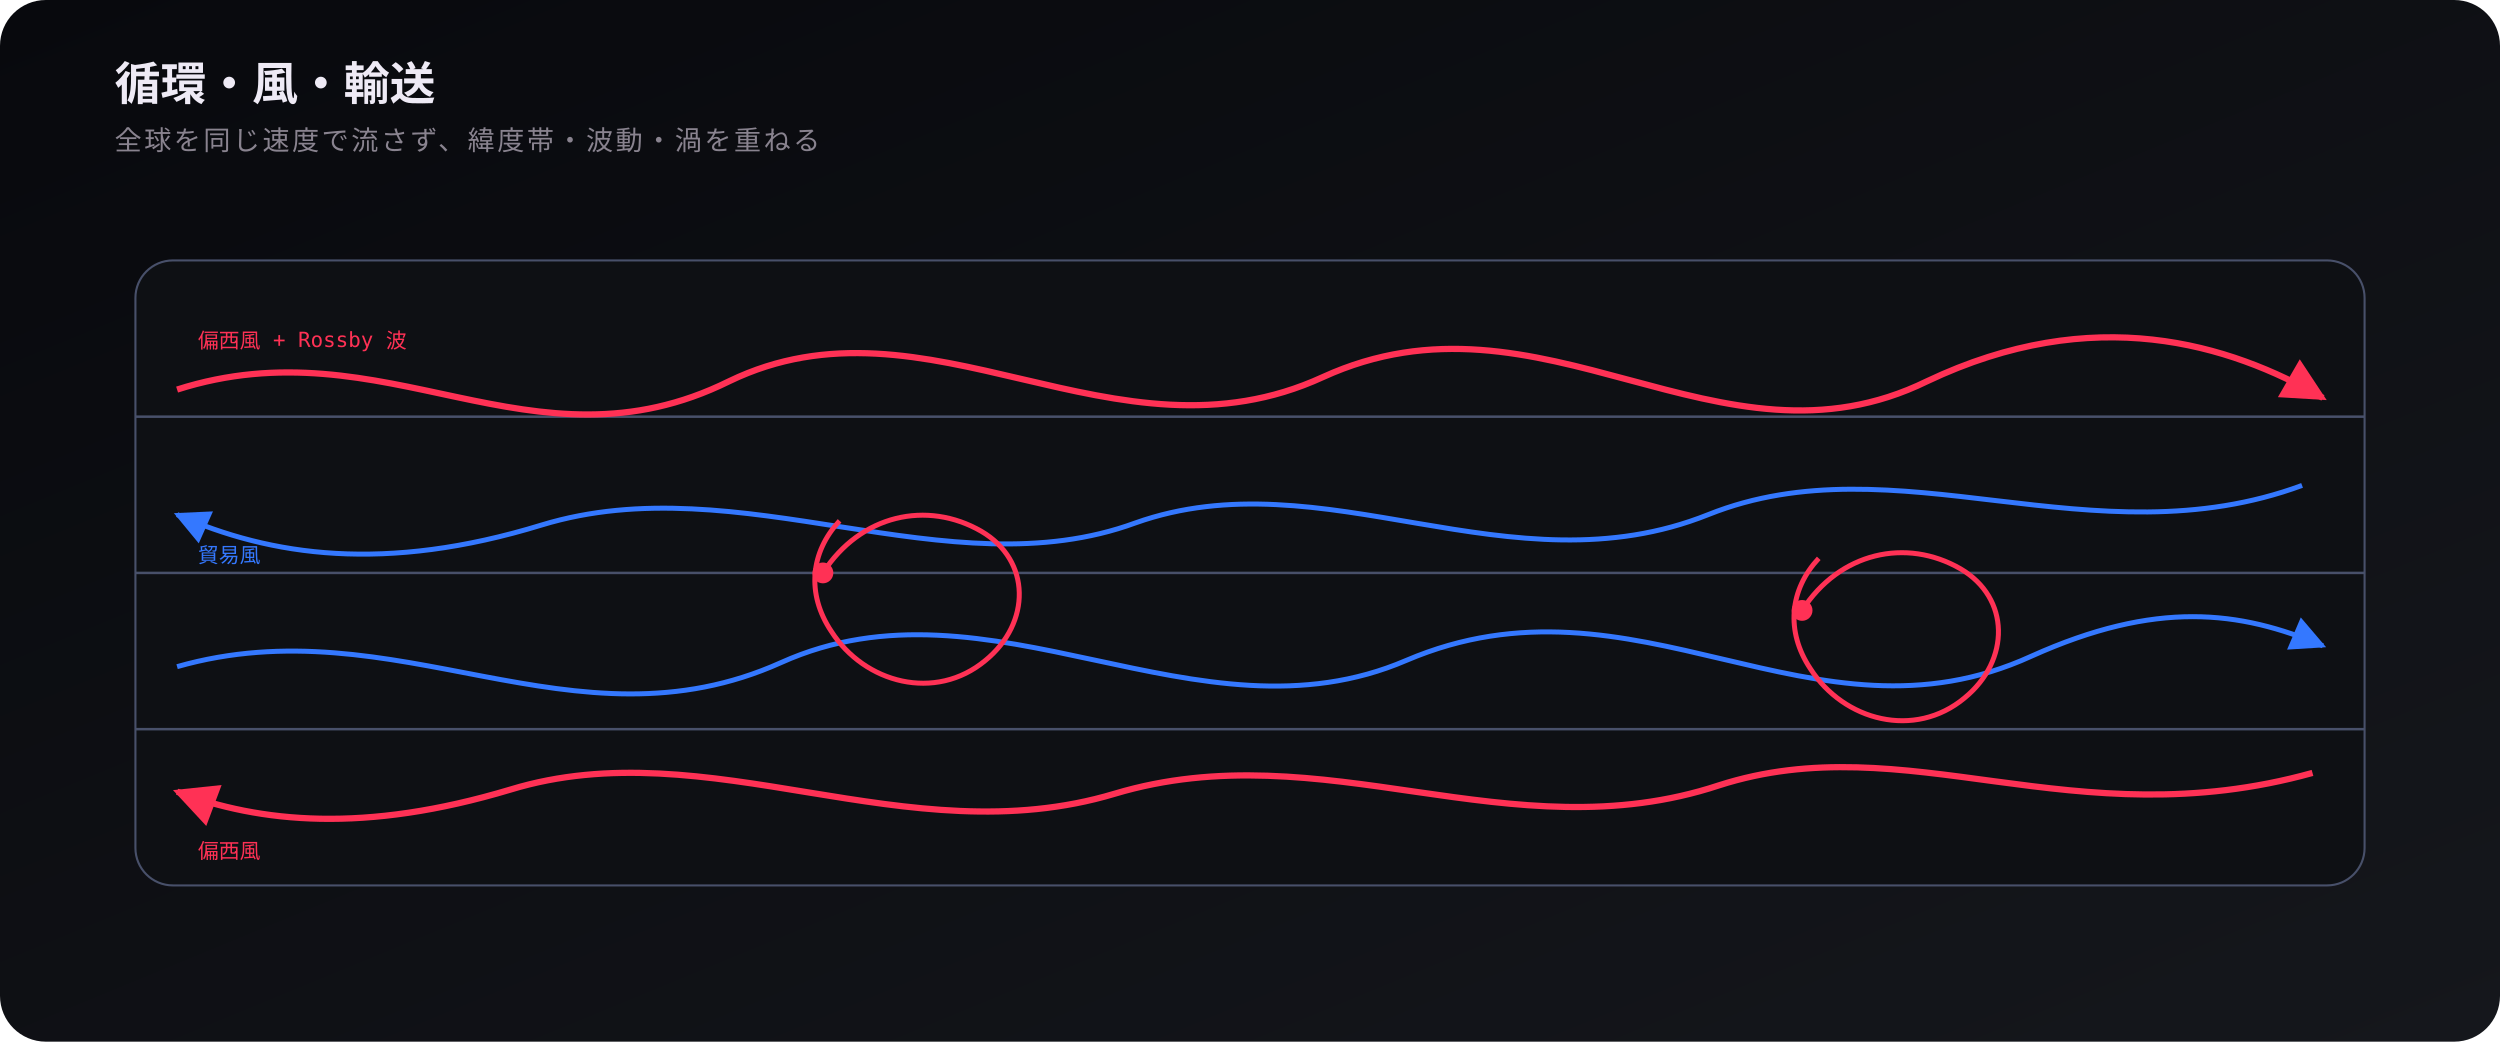
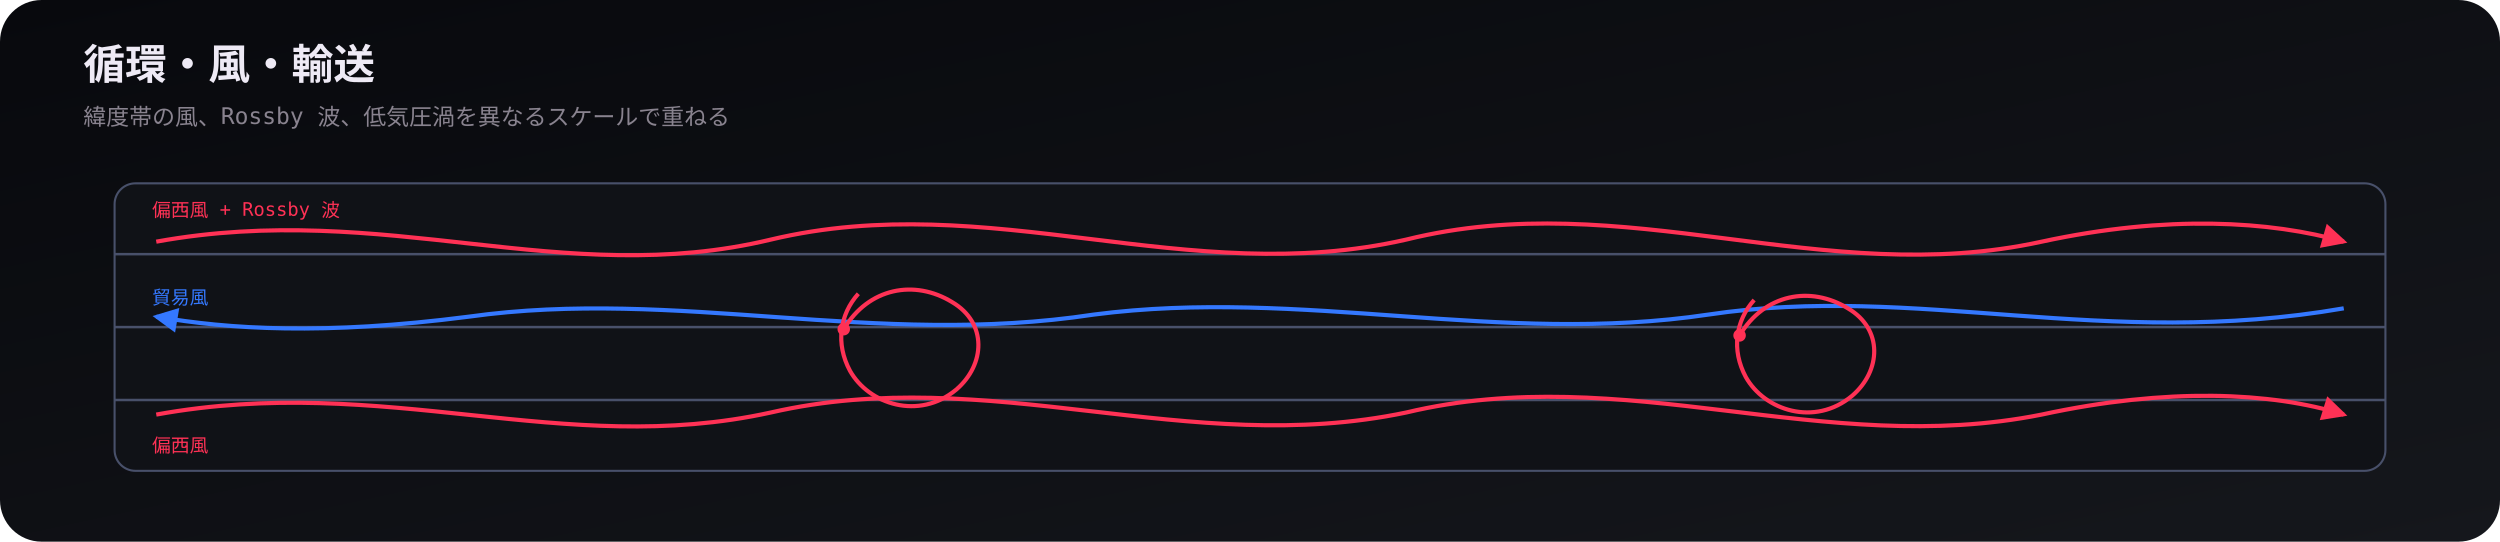
- <svg xmlns="http://www.w3.org/2000/svg" width="1200" height="500" viewBox="0 0 1200 500" role="img">
+ <svg xmlns="http://www.w3.org/2000/svg" width="1200" height="260" viewBox="0 0 1200 260" role="img">
  <defs>
    <style>
.m{font-family:ui-monospace,SFMono-Regular,Menlo,Consolas,"Yu Gothic",monospace}.s{font-family:system-ui,-apple-system,"Hiragino Sans","Yu Gothic",sans-serif}
- .t{fill:#eeeaf5}.b{fill:#c3bec9}.d{fill:#89838f}.a{fill:#ff3155}.an{fill:#ff6b82}.sig{fill:#3478ff}
- .stroke{fill:none;stroke:#89838f;stroke-width:1.6}.soft{fill:none;stroke:#48506a;stroke-width:1.2}.accent{fill:none;stroke:#ff3155;stroke-width:2.4}.blue{fill:none;stroke:#3478ff;stroke-width:2}.dash{stroke-dasharray:8 8}
- .h{font-size:22px;font-weight:700}.k{font-size:13px;letter-spacing:1.2px}.v{font-size:16px;font-weight:650}.sm{font-size:12px}.xs{font-size:10px}
+ .t{fill:#eeeaf5}.b{fill:#c3bec9}.d{fill:#89838f}.a{fill:#ff3155}.u{fill:#3478ff}
+ .g{fill:none;stroke:#48506a;stroke-width:1.2}.w{fill:none;stroke:#89838f;stroke-width:1.4}.r{fill:none;stroke:#ff3155;stroke-width:2}.bl{fill:none;stroke:#3478ff;stroke-width:2}.dash{stroke-dasharray:6 6}
+ .h{font-size:20px;font-weight:700}.v{font-size:14px;font-weight:650}.sm{font-size:11px}.xs{font-size:9px}
</style>
    <linearGradient id="bg" x1="0" y1="0" x2="1" y2="1">
      <stop stop-color="#08090d" />
      <stop offset="1" stop-color="#15171c" />
    </linearGradient>
-     <radialGradient id="earth" cx=".35" cy=".28" r=".8">
-       <stop stop-color="#d6d6d0" />
-       <stop offset=".55" stop-color="#48506a" />
-       <stop offset="1" stop-color="#161a20" />
+     <radialGradient id="earth" cx=".34" cy=".28" r=".82">
+       <stop stop-color="#d8d9dc" />
+       <stop offset=".5" stop-color="#536178" />
+       <stop offset="1" stop-color="#171a20" />
    </radialGradient>
-     <filter id="glow">
-       <feGaussianBlur stdDeviation="5" result="b" />
-       <feMerge>
-         <feMergeNode in="b" />
-         <feMergeNode in="SourceGraphic" />
-       </feMerge>
-     </filter>
-     <marker id="ra" viewBox="0 0 10 10" refX="9" refY="5" markerWidth="7" markerHeight="7" orient="auto">
+     <radialGradient id="sun" cx=".35" cy=".35" r=".82">
+       <stop stop-color="#fff1f4" />
+       <stop offset=".3" stop-color="#ff8798" />
+       <stop offset="1" stop-color="#ff3155" />
+     </radialGradient>
+     <marker id="ra" viewBox="0 0 10 10" refX="8.5" refY="5" markerWidth="6" markerHeight="6" orient="auto">
      <path d="M0 0L10 5 0 10Z" fill="#ff3155" />
    </marker>
-     <marker id="ba" viewBox="0 0 10 10" refX="9" refY="5" markerWidth="7" markerHeight="7" orient="auto">
+     <marker id="ba" viewBox="0 0 10 10" refX="8.5" refY="5" markerWidth="6" markerHeight="6" orient="auto">
      <path d="M0 0L10 5 0 10Z" fill="#3478ff" />
    </marker>
  </defs>
-   <rect width="1200" height="500" rx="22" fill="url(#bg)" />
-   <text x="55" y="48" class="m t h">循環・風・輸送</text>
-   <text x="55" y="72" class="m d k">全球を同じ速度で流さず、緯度帯・波動・渦を重ねる</text>
-   <g transform="translate(65 125)">
-     <rect width="1070" height="300" rx="18" fill="#0e1014" stroke="#48506a" />
-     <path d="M0 75H1070M0 150H1070M0 225H1070" class="soft" />
-     <path d="M20 62C120 30 190 105 285 58C380 12 470 102 570 56C675 8 760 107 860 58C940 20 1005 40 1050 66" fill="none" stroke="#ff3155" stroke-width="3" marker-end="url(#ra)" />
-     <path d="M1040 108C940 145 845 86 755 122C660 160 570 94 480 126C390 159 290 98 195 127C120 150 65 142 20 122" fill="none" stroke="#3478ff" stroke-width="2.4" marker-end="url(#ba)" />
-     <path d="M20 195C125 165 210 238 310 193C410 148 510 235 610 192C720 145 805 238 910 190C970 163 1010 168 1050 185" fill="none" stroke="#3478ff" stroke-width="2.4" marker-end="url(#ba)" />
-     <path d="M1045 246C930 278 850 223 760 252C660 285 570 226 470 256C370 286 275 225 180 254C110 275 60 270 20 255" fill="none" stroke="#ff3155" stroke-width="3" marker-end="url(#ra)" />
-     <g transform="translate(330 150)">
-       <path d="M0 0C18-28 50-35 76-20C100-6 100 24 78 42C54 62 20 53 4 28C-8 10-6-10 8-25" class="accent" />
-       <circle r="5" fill="#ff3155" />
+   <rect width="1200" height="260" rx="20" fill="url(#bg)" />
+   <text x="40" y="38" class="m t h">循環・風・輸送</text>
+   <text x="40" y="60" class="m d sm">緯度帯の風、Rossby 波、低気圧渦を異なるスケールで重ねる</text>
+   <g transform="translate(55 88)">
+     <rect width="1090" height="138" rx="10" fill="#101217" stroke="#48506a" />
+     <path d="M0 34H1090M0 69H1090M0 104H1090" class="g" />
+     <path d="M20 28C130 8 215 51 315 27C420 2 515 51 620 27C725 1 820 51 925 28C985 15 1035 18 1070 28" class="r" marker-end="url(#ra)" />
+     <path d="M1070 60C955 80 865 48 765 63C665 78 570 50 470 63C365 79 270 50 170 64C100 73 55 70 20 64" class="bl" marker-end="url(#ba)" />
+     <path d="M20 111C130 91 215 132 315 110C420 86 515 132 620 110C725 85 820 132 925 111C985 98 1035 100 1070 111" class="r" marker-end="url(#ra)" />
+     <g transform="translate(350 70)">
+       <path d="M0 0C12-20 34-24 52-13C69-3 68 17 54 29C36 44 12 36 3 20C-4 7-2-7 7-17" class="r" />
+       <circle r="3" fill="#ff3155" />
    </g>
-     <g transform="translate(800 168)">
-       <path d="M0 0C18-28 50-35 76-20C100-6 100 24 78 42C54 62 20 53 4 28C-8 10-6-10 8-25" class="accent" />
-       <circle r="5" fill="#ff3155" />
+     <g transform="translate(780 73)">
+       <path d="M0 0C12-20 34-24 52-13C69-3 68 17 54 29C36 44 12 36 3 20C-4 7-2-7 7-17" class="r" />
+       <circle r="3" fill="#ff3155" />
    </g>
-     <text x="30" y="42" class="m a xs">偏西風 + Rossby 波</text>
-     <text x="30" y="145" class="m sig xs">貿易風</text>
-     <text x="30" y="287" class="m a xs">偏西風</text>
+     <text x="18" y="16" class="m a xs">偏西風 + Rossby 波</text>
+     <text x="18" y="58" class="m u xs">貿易風</text>
+     <text x="18" y="129" class="m a xs">偏西風</text>
  </g>
</svg>
